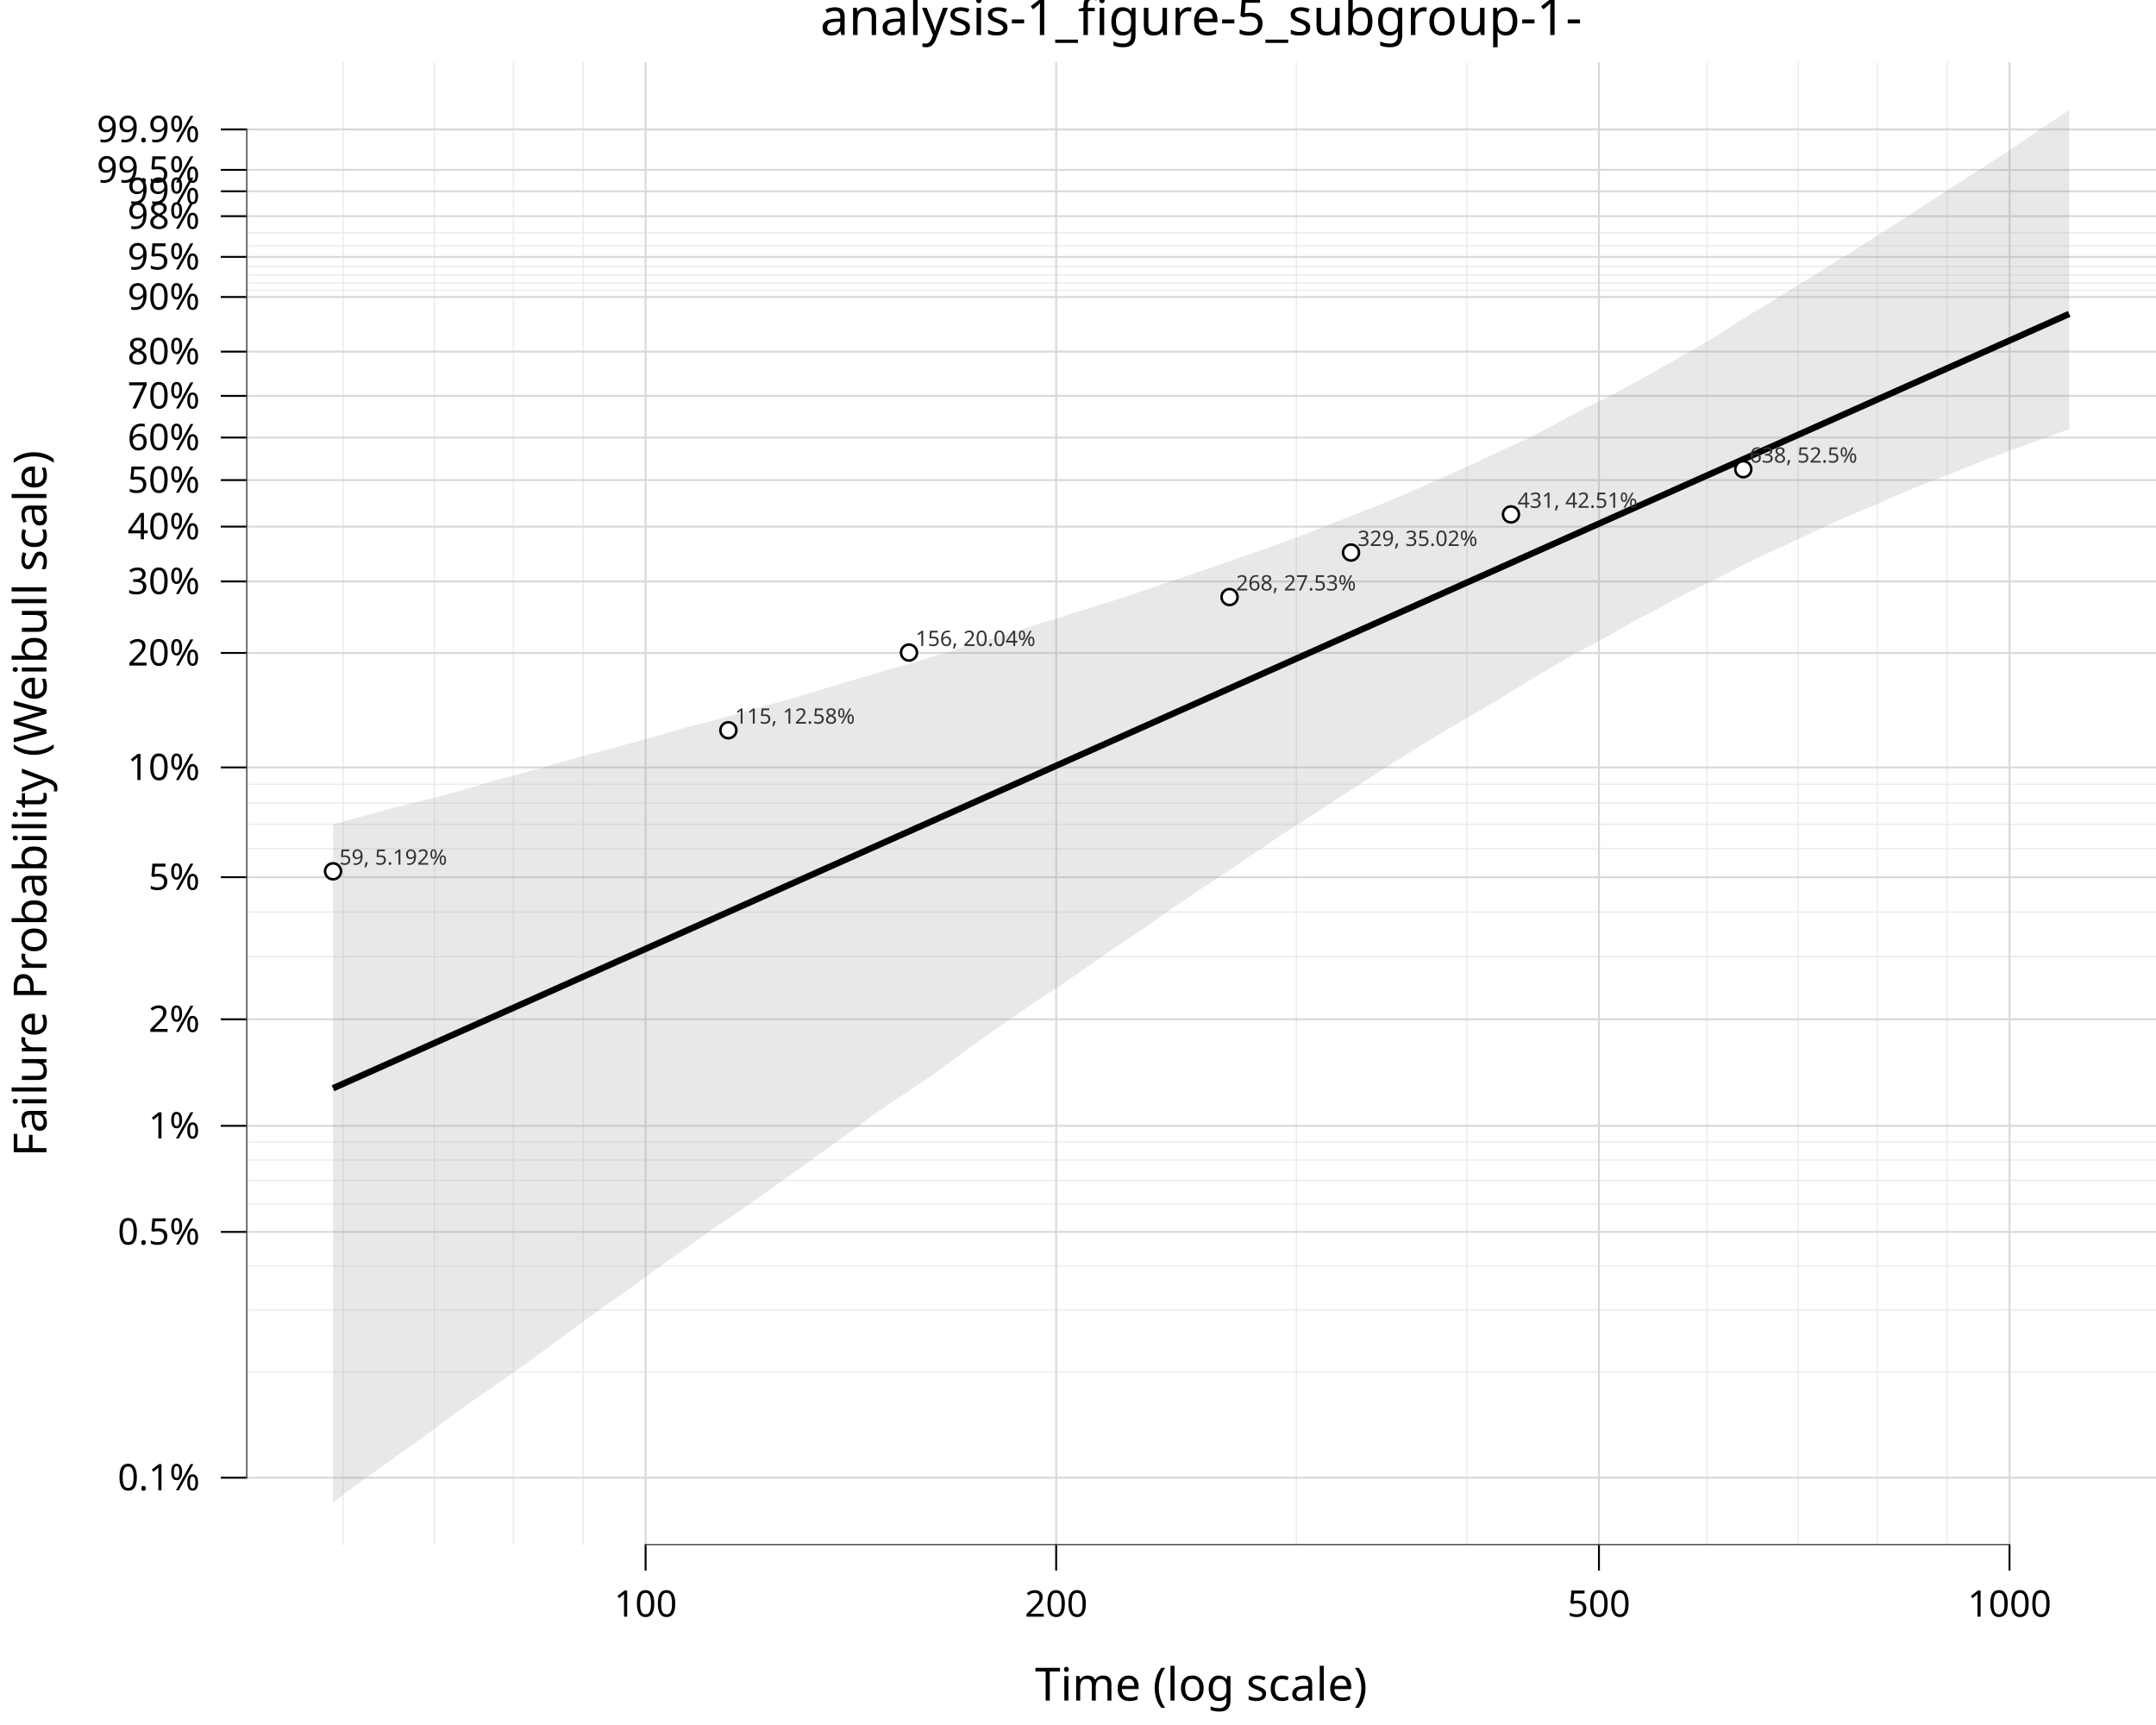
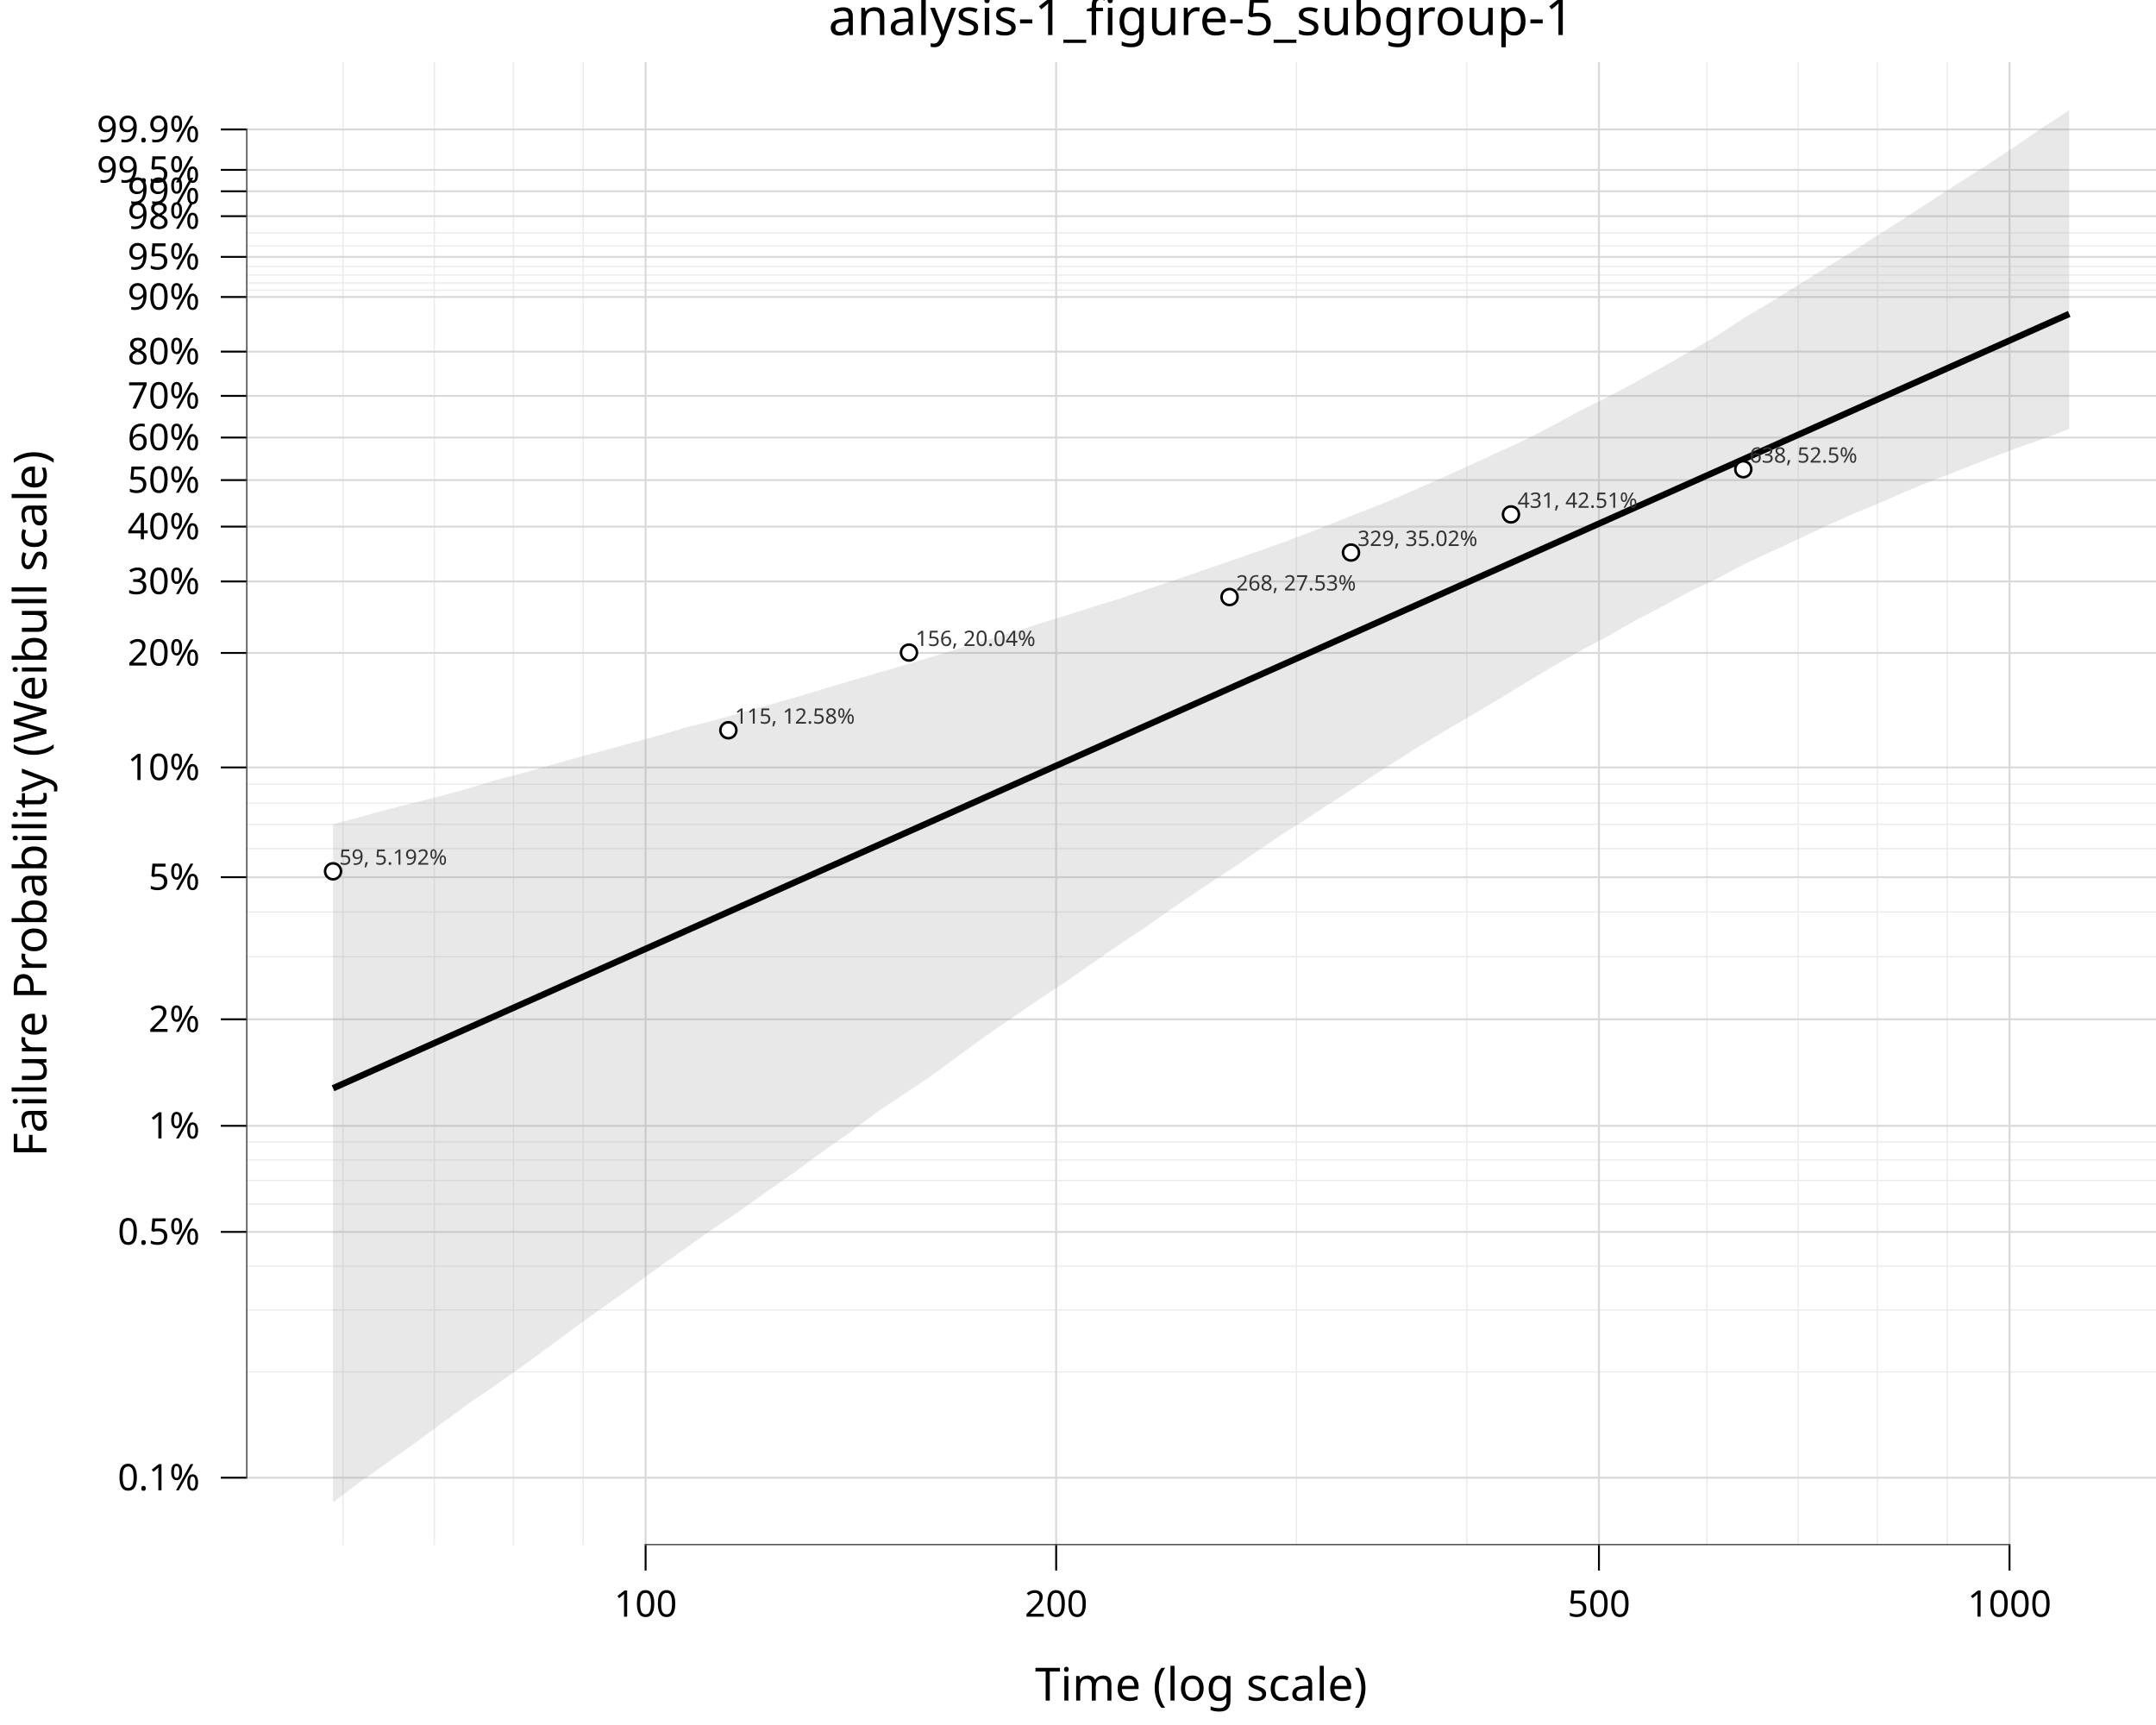
<svg xmlns="http://www.w3.org/2000/svg" class="svglite" data-engine-version="2.0" width="720.00pt" height="576.00pt" viewBox="0 0 720.00 576.00">
  <defs>
    <style type="text/css">
    .svglite line, .svglite polyline, .svglite polygon, .svglite path, .svglite rect, .svglite circle {
      fill: none;
      stroke: #000000;
      stroke-linecap: round;
      stroke-linejoin: round;
      stroke-miterlimit: 10.00;
    }
  </style>
  </defs>
  <rect width="100%" height="100%" style="stroke: none; fill: #FFFFFF;" />
  <defs>
    <clipPath id="cpMC4wMHw3MjAuMDB8MC4wMHw1NzYuMDA=">
      <rect x="0.00" y="0.00" width="720.00" height="576.00" />
    </clipPath>
  </defs>
  <g clip-path="url(#cpMC4wMHw3MjAuMDB8MC4wMHw1NzYuMDA=)">
    <rect x="0.00" y="0.00" width="720.00" height="576.00" style="stroke-width: 10.67; stroke: none;" />
  </g>
  <defs>
    <clipPath id="cpODIuMjR8NzIwLjAwfDIwLjcxfDUxNS45Mw==">
      <rect x="82.24" y="20.71" width="637.76" height="495.22" />
    </clipPath>
  </defs>
  <g clip-path="url(#cpODIuMjR8NzIwLjAwfDIwLjcxfDUxNS45Mw==)">
    <rect x="82.24" y="20.71" width="637.76" height="495.22" style="stroke-width: 10.67; stroke: none;" />
    <polyline points="82.24,458.09 720.00,458.09 " style="stroke-width: 0.43; stroke: #EBEBEB; stroke-linecap: butt;" />
    <polyline points="82.24,437.42 720.00,437.42 " style="stroke-width: 0.43; stroke: #EBEBEB; stroke-linecap: butt;" />
    <polyline points="82.24,422.74 720.00,422.74 " style="stroke-width: 0.43; stroke: #EBEBEB; stroke-linecap: butt;" />
    <polyline points="82.24,402.04 720.00,402.04 " style="stroke-width: 0.43; stroke: #EBEBEB; stroke-linecap: butt;" />
    <polyline points="82.24,394.16 720.00,394.16 " style="stroke-width: 0.43; stroke: #EBEBEB; stroke-linecap: butt;" />
    <polyline points="82.24,387.34 720.00,387.34 " style="stroke-width: 0.43; stroke: #EBEBEB; stroke-linecap: butt;" />
    <polyline points="82.24,381.31 720.00,381.31 " style="stroke-width: 0.43; stroke: #EBEBEB; stroke-linecap: butt;" />
    <polyline points="82.24,319.45 720.00,319.45 " style="stroke-width: 0.43; stroke: #EBEBEB; stroke-linecap: butt;" />
    <polyline points="82.24,304.54 720.00,304.54 " style="stroke-width: 0.43; stroke: #EBEBEB; stroke-linecap: butt;" />
    <polyline points="82.24,283.36 720.00,283.36 " style="stroke-width: 0.43; stroke: #EBEBEB; stroke-linecap: butt;" />
    <polyline points="82.24,275.24 720.00,275.24 " style="stroke-width: 0.43; stroke: #EBEBEB; stroke-linecap: butt;" />
    <polyline points="82.24,268.17 720.00,268.17 " style="stroke-width: 0.43; stroke: #EBEBEB; stroke-linecap: butt;" />
    <polyline points="82.24,261.89 720.00,261.89 " style="stroke-width: 0.43; stroke: #EBEBEB; stroke-linecap: butt;" />
    <polyline points="82.24,194.15 720.00,194.15 " style="stroke-width: 0.43; stroke: #EBEBEB; stroke-linecap: butt;" />
    <polyline points="82.24,132.19 720.00,132.19 " style="stroke-width: 0.43; stroke: #EBEBEB; stroke-linecap: butt;" />
    <polyline points="82.24,96.89 720.00,96.89 " style="stroke-width: 0.43; stroke: #EBEBEB; stroke-linecap: butt;" />
    <polyline points="82.24,94.46 720.00,94.46 " style="stroke-width: 0.43; stroke: #EBEBEB; stroke-linecap: butt;" />
    <polyline points="82.24,91.83 720.00,91.83 " style="stroke-width: 0.43; stroke: #EBEBEB; stroke-linecap: butt;" />
    <polyline points="82.24,88.96 720.00,88.96 " style="stroke-width: 0.43; stroke: #EBEBEB; stroke-linecap: butt;" />
    <polyline points="82.24,85.77 720.00,85.77 " style="stroke-width: 0.43; stroke: #EBEBEB; stroke-linecap: butt;" />
    <polyline points="82.24,82.11 720.00,82.11 " style="stroke-width: 0.43; stroke: #EBEBEB; stroke-linecap: butt;" />
    <polyline points="82.24,77.75 720.00,77.75 " style="stroke-width: 0.43; stroke: #EBEBEB; stroke-linecap: butt;" />
    <polyline points="114.55,515.93 114.55,20.71 " style="stroke-width: 0.43; stroke: #EBEBEB; stroke-linecap: butt;" />
    <polyline points="145.04,515.93 145.04,20.71 " style="stroke-width: 0.43; stroke: #EBEBEB; stroke-linecap: butt;" />
    <polyline points="171.46,515.93 171.46,20.71 " style="stroke-width: 0.43; stroke: #EBEBEB; stroke-linecap: butt;" />
    <polyline points="194.76,515.93 194.76,20.71 " style="stroke-width: 0.43; stroke: #EBEBEB; stroke-linecap: butt;" />
    <polyline points="432.92,515.93 432.92,20.71 " style="stroke-width: 0.43; stroke: #EBEBEB; stroke-linecap: butt;" />
    <polyline points="489.83,515.93 489.83,20.71 " style="stroke-width: 0.43; stroke: #EBEBEB; stroke-linecap: butt;" />
    <polyline points="570.03,515.93 570.03,20.71 " style="stroke-width: 0.43; stroke: #EBEBEB; stroke-linecap: butt;" />
    <polyline points="600.53,515.93 600.53,20.71 " style="stroke-width: 0.43; stroke: #EBEBEB; stroke-linecap: butt;" />
    <polyline points="626.94,515.93 626.94,20.71 " style="stroke-width: 0.43; stroke: #EBEBEB; stroke-linecap: butt;" />
    <polyline points="650.24,515.93 650.24,20.71 " style="stroke-width: 0.43; stroke: #EBEBEB; stroke-linecap: butt;" />
    <polyline points="82.24,493.42 720.00,493.42 " style="stroke-width: 0.64; stroke: #D9D9D9; stroke-linecap: butt;" />
    <polyline points="82.24,411.35 720.00,411.35 " style="stroke-width: 0.64; stroke: #D9D9D9; stroke-linecap: butt;" />
    <polyline points="82.24,375.92 720.00,375.92 " style="stroke-width: 0.64; stroke: #D9D9D9; stroke-linecap: butt;" />
    <polyline points="82.24,340.36 720.00,340.36 " style="stroke-width: 0.64; stroke: #D9D9D9; stroke-linecap: butt;" />
    <polyline points="82.24,292.91 720.00,292.91 " style="stroke-width: 0.64; stroke: #D9D9D9; stroke-linecap: butt;" />
    <polyline points="82.24,256.25 720.00,256.25 " style="stroke-width: 0.64; stroke: #D9D9D9; stroke-linecap: butt;" />
    <polyline points="82.24,218.03 720.00,218.03 " style="stroke-width: 0.64; stroke: #D9D9D9; stroke-linecap: butt;" />
    <polyline points="82.24,194.15 720.00,194.15 " style="stroke-width: 0.64; stroke: #D9D9D9; stroke-linecap: butt;" />
    <polyline points="82.24,175.85 720.00,175.85 " style="stroke-width: 0.64; stroke: #D9D9D9; stroke-linecap: butt;" />
    <polyline points="82.24,160.31 720.00,160.31 " style="stroke-width: 0.64; stroke: #D9D9D9; stroke-linecap: butt;" />
    <polyline points="82.24,146.10 720.00,146.10 " style="stroke-width: 0.64; stroke: #D9D9D9; stroke-linecap: butt;" />
    <polyline points="82.24,132.19 720.00,132.19 " style="stroke-width: 0.64; stroke: #D9D9D9; stroke-linecap: butt;" />
    <polyline points="82.24,117.41 720.00,117.41 " style="stroke-width: 0.64; stroke: #D9D9D9; stroke-linecap: butt;" />
    <polyline points="82.24,99.17 720.00,99.17 " style="stroke-width: 0.64; stroke: #D9D9D9; stroke-linecap: butt;" />
    <polyline points="82.24,85.77 720.00,85.77 " style="stroke-width: 0.64; stroke: #D9D9D9; stroke-linecap: butt;" />
    <polyline points="82.24,72.18 720.00,72.18 " style="stroke-width: 0.64; stroke: #D9D9D9; stroke-linecap: butt;" />
    <polyline points="82.24,63.87 720.00,63.87 " style="stroke-width: 0.64; stroke: #D9D9D9; stroke-linecap: butt;" />
    <polyline points="82.24,56.73 720.00,56.73 " style="stroke-width: 0.64; stroke: #D9D9D9; stroke-linecap: butt;" />
    <polyline points="82.24,43.22 720.00,43.22 " style="stroke-width: 0.64; stroke: #D9D9D9; stroke-linecap: butt;" />
    <polyline points="215.60,515.93 215.60,20.71 " style="stroke-width: 0.64; stroke: #D9D9D9; stroke-linecap: butt;" />
    <polyline points="352.71,515.93 352.71,20.71 " style="stroke-width: 0.64; stroke: #D9D9D9; stroke-linecap: butt;" />
    <polyline points="533.97,515.93 533.97,20.71 " style="stroke-width: 0.64; stroke: #D9D9D9; stroke-linecap: butt;" />
    <polyline points="671.08,515.93 671.08,20.71 " style="stroke-width: 0.64; stroke: #D9D9D9; stroke-linecap: butt;" />
    <polygon points="111.22,275.25 120.28,272.80 129.34,270.29 138.40,268.04 147.46,265.74 156.52,263.23 165.58,260.47 174.64,258.09 183.70,255.53 192.76,252.96 201.82,250.55 210.88,248.08 219.93,245.61 228.99,242.91 238.05,240.65 247.11,238.11 256.17,235.54 265.23,232.98 274.29,230.25 283.35,227.56 292.41,224.90 301.47,222.24 310.53,219.53 319.59,216.75 328.64,213.95 337.70,211.27 346.76,208.35 355.82,205.56 364.88,202.70 373.94,199.89 383.00,196.81 392.06,193.76 401.12,190.65 410.18,187.55 419.24,184.39 428.30,181.17 437.35,177.77 446.41,174.16 455.47,170.62 464.53,166.99 473.59,163.08 482.65,159.06 491.71,154.97 500.77,150.77 509.83,146.61 518.89,141.89 527.95,137.01 537.01,132.52 546.06,127.69 555.12,122.58 564.18,117.47 573.24,112.17 582.30,106.24 591.36,100.86 600.42,95.24 609.48,89.58 618.54,84.03 627.60,78.21 636.66,72.43 645.71,66.55 654.77,60.68 663.83,54.91 672.89,48.94 681.95,42.70 691.01,36.79 691.01,143.27 681.95,146.65 672.89,149.82 663.83,153.26 654.77,156.86 645.71,160.34 636.66,164.03 627.60,168.00 618.54,171.73 609.48,175.78 600.42,180.09 591.36,184.25 582.30,188.48 573.24,193.32 564.18,197.55 555.12,202.51 546.06,207.22 537.01,212.39 527.95,217.22 518.89,222.36 509.83,227.76 500.77,233.31 491.71,238.69 482.65,243.97 473.59,249.42 464.53,255.17 455.47,261.03 446.41,266.81 437.35,272.74 428.30,278.53 419.24,284.67 410.18,290.82 401.12,296.77 392.06,302.89 383.00,309.31 373.94,315.33 364.88,321.59 355.82,327.93 346.76,333.84 337.70,340.08 328.64,346.32 319.59,352.93 310.53,359.58 301.47,365.62 292.41,371.67 283.35,378.47 274.29,384.86 265.23,391.49 256.17,397.82 247.11,404.30 238.05,410.33 228.99,416.82 219.93,423.15 210.88,429.83 201.82,436.20 192.76,442.74 183.70,449.43 174.64,456.06 165.58,462.46 156.52,468.67 147.46,475.31 138.40,481.98 129.34,488.42 120.28,494.82 111.22,501.66 " style="stroke-width: 0.00; stroke: none; stroke-linecap: butt; fill: #999999; fill-opacity: 0.22;" />
    <polyline points="111.22,275.25 120.28,272.80 129.34,270.29 138.40,268.04 147.46,265.74 156.52,263.23 165.58,260.47 174.64,258.09 183.70,255.53 192.76,252.96 201.82,250.55 210.88,248.08 219.93,245.61 228.99,242.91 238.05,240.65 247.11,238.11 256.17,235.54 265.23,232.98 274.29,230.25 283.35,227.56 292.41,224.90 301.47,222.24 310.53,219.53 319.59,216.75 328.64,213.95 337.70,211.27 346.76,208.35 355.82,205.56 364.88,202.70 373.94,199.89 383.00,196.81 392.06,193.76 401.12,190.65 410.18,187.55 419.24,184.39 428.30,181.17 437.35,177.77 446.41,174.16 455.47,170.62 464.53,166.99 473.59,163.08 482.65,159.06 491.71,154.97 500.77,150.77 509.83,146.61 518.89,141.89 527.95,137.01 537.01,132.52 546.06,127.69 555.12,122.58 564.18,117.47 573.24,112.17 582.30,106.24 591.36,100.86 600.42,95.24 609.48,89.58 618.54,84.03 627.60,78.21 636.66,72.43 645.71,66.55 654.77,60.68 663.83,54.91 672.89,48.94 681.95,42.70 691.01,36.79 " style="stroke-width: 1.07; stroke: none; stroke-linecap: butt;" />
    <polyline points="691.01,143.27 681.95,146.65 672.89,149.82 663.83,153.26 654.77,156.86 645.71,160.34 636.66,164.03 627.60,168.00 618.54,171.73 609.48,175.78 600.42,180.09 591.36,184.25 582.30,188.48 573.24,193.32 564.18,197.55 555.12,202.51 546.06,207.22 537.01,212.39 527.95,217.22 518.89,222.36 509.83,227.76 500.77,233.31 491.71,238.69 482.65,243.97 473.59,249.42 464.53,255.17 455.47,261.03 446.41,266.81 437.35,272.74 428.30,278.53 419.24,284.67 410.18,290.82 401.12,296.77 392.06,302.89 383.00,309.31 373.94,315.33 364.88,321.59 355.82,327.93 346.76,333.84 337.70,340.08 328.64,346.32 319.59,352.93 310.53,359.58 301.47,365.62 292.41,371.67 283.35,378.47 274.29,384.86 265.23,391.49 256.17,397.82 247.11,404.30 238.05,410.33 228.99,416.82 219.93,423.15 210.88,429.83 201.82,436.20 192.76,442.74 183.70,449.43 174.64,456.06 165.58,462.46 156.52,468.67 147.46,475.31 138.40,481.98 129.34,488.42 120.28,494.82 111.22,501.66 " style="stroke-width: 1.07; stroke: none; stroke-linecap: butt;" />
    <polyline points="111.22,363.38 120.28,359.34 129.34,355.30 138.40,351.26 147.46,347.22 156.52,343.18 165.58,339.14 174.64,335.10 183.70,331.06 192.76,327.02 201.82,322.98 210.88,318.94 219.93,314.90 228.99,310.86 238.05,306.82 247.11,302.78 256.17,298.74 265.23,294.70 274.29,290.66 283.35,286.62 292.41,282.58 301.47,278.54 310.53,274.50 319.59,270.46 328.64,266.42 337.70,262.38 346.76,258.34 355.82,254.30 364.88,250.26 373.94,246.22 383.00,242.18 392.06,238.14 401.12,234.10 410.18,230.06 419.24,226.02 428.30,221.98 437.35,217.94 446.41,213.90 455.47,209.86 464.53,205.82 473.59,201.78 482.65,197.74 491.71,193.70 500.77,189.66 509.83,185.62 518.89,181.58 527.95,177.54 537.01,173.50 546.06,169.46 555.12,165.42 564.18,161.38 573.24,157.34 582.30,153.30 591.36,149.26 600.42,145.22 609.48,141.18 618.54,137.14 627.60,133.10 636.66,129.06 645.71,125.02 654.77,120.98 663.83,116.94 672.89,112.90 681.95,108.86 691.01,104.82 " style="stroke-width: 2.13; stroke-linecap: butt;" />
    <circle cx="111.22" cy="290.94" r="2.67" style="stroke-width: 0.85; fill: #FFFFFF;" />
    <circle cx="243.24" cy="243.84" r="2.67" style="stroke-width: 0.85; fill: #FFFFFF;" />
    <circle cx="303.56" cy="217.90" r="2.67" style="stroke-width: 0.85; fill: #FFFFFF;" />
    <circle cx="410.61" cy="199.36" r="2.67" style="stroke-width: 0.85; fill: #FFFFFF;" />
    <circle cx="451.17" cy="184.50" r="2.67" style="stroke-width: 0.85; fill: #FFFFFF;" />
    <circle cx="504.59" cy="171.77" r="2.67" style="stroke-width: 0.85; fill: #FFFFFF;" />
    <circle cx="582.18" cy="156.68" r="2.67" style="stroke-width: 0.85; fill: #FFFFFF;" />
    <text x="113.32" y="288.73" style="font-size: 7.11px; fill: #333333; font-family: sans;" textLength="41.92px" lengthAdjust="spacingAndGlyphs">   59, 5.192%</text>
    <text x="245.44" y="241.64" style="font-size: 7.11px; fill: #333333; font-family: sans;" textLength="43.90px" lengthAdjust="spacingAndGlyphs">  115, 12.58%</text>
    <text x="305.76" y="215.70" style="font-size: 7.11px; fill: #333333; font-family: sans;" textLength="43.90px" lengthAdjust="spacingAndGlyphs">  156, 20.04%</text>
    <text x="412.80" y="197.16" style="font-size: 7.11px; fill: #333333; font-family: sans;" textLength="43.90px" lengthAdjust="spacingAndGlyphs">  268, 27.53%</text>
    <text x="453.37" y="182.30" style="font-size: 7.11px; fill: #333333; font-family: sans;" textLength="43.90px" lengthAdjust="spacingAndGlyphs">  329, 35.02%</text>
    <text x="506.79" y="169.56" style="font-size: 7.11px; fill: #333333; font-family: sans;" textLength="43.90px" lengthAdjust="spacingAndGlyphs">  431, 42.51%</text>
    <text x="584.28" y="154.47" style="font-size: 7.11px; fill: #333333; font-family: sans;" textLength="41.92px" lengthAdjust="spacingAndGlyphs">  638,  52.5%</text>
    <line x1="215.28" y1="515.93" x2="671.40" y2="515.93" style="stroke-width: 0.64; stroke-linecap: butt;" />
    <line x1="82.24" y1="493.74" x2="82.24" y2="42.90" style="stroke-width: 0.64; stroke-linecap: butt;" />
    <rect x="82.24" y="20.71" width="637.76" height="495.22" style="stroke-width: 0.00; stroke: none;" />
  </g>
  <g clip-path="url(#cpMC4wMHw3MjAuMDB8MC4wMHw1NzYuMDA=)">
    <polyline points="82.24,515.93 82.24,20.71 " style="stroke-width: 0.00; stroke: none; stroke-linecap: butt;" />
    <text x="66.76" y="497.63" text-anchor="end" style="font-size: 12.24px; font-family: sans;" textLength="34.70px" lengthAdjust="spacingAndGlyphs">  0.1%</text>
    <text x="66.76" y="415.56" text-anchor="end" style="font-size: 12.24px; font-family: sans;" textLength="34.70px" lengthAdjust="spacingAndGlyphs">  0.5%</text>
    <text x="66.76" y="380.13" text-anchor="end" style="font-size: 12.24px; font-family: sans;" textLength="31.29px" lengthAdjust="spacingAndGlyphs">    1%</text>
    <text x="66.76" y="344.57" text-anchor="end" style="font-size: 12.24px; font-family: sans;" textLength="31.29px" lengthAdjust="spacingAndGlyphs">    2%</text>
    <text x="66.76" y="297.12" text-anchor="end" style="font-size: 12.24px; font-family: sans;" textLength="31.29px" lengthAdjust="spacingAndGlyphs">    5%</text>
    <text x="66.76" y="260.46" text-anchor="end" style="font-size: 12.24px; font-family: sans;" textLength="34.70px" lengthAdjust="spacingAndGlyphs">   10%</text>
    <text x="66.76" y="222.24" text-anchor="end" style="font-size: 12.24px; font-family: sans;" textLength="34.70px" lengthAdjust="spacingAndGlyphs">   20%</text>
    <text x="66.76" y="198.36" text-anchor="end" style="font-size: 12.24px; font-family: sans;" textLength="34.70px" lengthAdjust="spacingAndGlyphs">   30%</text>
    <text x="66.76" y="180.07" text-anchor="end" style="font-size: 12.24px; font-family: sans;" textLength="34.70px" lengthAdjust="spacingAndGlyphs">   40%</text>
    <text x="66.76" y="164.52" text-anchor="end" style="font-size: 12.24px; font-family: sans;" textLength="34.70px" lengthAdjust="spacingAndGlyphs">   50%</text>
    <text x="66.76" y="150.31" text-anchor="end" style="font-size: 12.24px; font-family: sans;" textLength="34.70px" lengthAdjust="spacingAndGlyphs">   60%</text>
    <text x="66.76" y="136.40" text-anchor="end" style="font-size: 12.24px; font-family: sans;" textLength="34.70px" lengthAdjust="spacingAndGlyphs">   70%</text>
    <text x="66.76" y="121.62" text-anchor="end" style="font-size: 12.24px; font-family: sans;" textLength="34.70px" lengthAdjust="spacingAndGlyphs">   80%</text>
    <text x="66.76" y="103.38" text-anchor="end" style="font-size: 12.24px; font-family: sans;" textLength="34.70px" lengthAdjust="spacingAndGlyphs">   90%</text>
    <text x="66.76" y="89.98" text-anchor="end" style="font-size: 12.24px; font-family: sans;" textLength="34.70px" lengthAdjust="spacingAndGlyphs">   95%</text>
    <text x="66.76" y="76.39" text-anchor="end" style="font-size: 12.24px; font-family: sans;" textLength="34.70px" lengthAdjust="spacingAndGlyphs">   98%</text>
    <text x="66.76" y="68.08" text-anchor="end" style="font-size: 12.24px; font-family: sans;" textLength="34.70px" lengthAdjust="spacingAndGlyphs">   99%</text>
    <text x="66.76" y="60.94" text-anchor="end" style="font-size: 12.24px; font-family: sans;" textLength="38.11px" lengthAdjust="spacingAndGlyphs"> 99.5%</text>
    <text x="66.76" y="47.43" text-anchor="end" style="font-size: 12.24px; font-family: sans;" textLength="38.11px" lengthAdjust="spacingAndGlyphs"> 99.9%</text>
    <polyline points="73.73,493.42 82.24,493.42 " style="stroke-width: 0.64; stroke-linecap: butt;" />
    <polyline points="73.73,411.35 82.24,411.35 " style="stroke-width: 0.64; stroke-linecap: butt;" />
    <polyline points="73.73,375.92 82.24,375.92 " style="stroke-width: 0.64; stroke-linecap: butt;" />
    <polyline points="73.73,340.36 82.24,340.36 " style="stroke-width: 0.64; stroke-linecap: butt;" />
    <polyline points="73.73,292.91 82.24,292.91 " style="stroke-width: 0.64; stroke-linecap: butt;" />
    <polyline points="73.73,256.25 82.24,256.25 " style="stroke-width: 0.64; stroke-linecap: butt;" />
    <polyline points="73.73,218.03 82.24,218.03 " style="stroke-width: 0.64; stroke-linecap: butt;" />
    <polyline points="73.73,194.15 82.24,194.15 " style="stroke-width: 0.64; stroke-linecap: butt;" />
    <polyline points="73.73,175.85 82.24,175.85 " style="stroke-width: 0.64; stroke-linecap: butt;" />
    <polyline points="73.73,160.31 82.24,160.31 " style="stroke-width: 0.64; stroke-linecap: butt;" />
    <polyline points="73.73,146.10 82.24,146.10 " style="stroke-width: 0.64; stroke-linecap: butt;" />
    <polyline points="73.73,132.19 82.24,132.19 " style="stroke-width: 0.64; stroke-linecap: butt;" />
    <polyline points="73.73,117.41 82.24,117.41 " style="stroke-width: 0.64; stroke-linecap: butt;" />
    <polyline points="73.73,99.17 82.24,99.17 " style="stroke-width: 0.64; stroke-linecap: butt;" />
    <polyline points="73.73,85.77 82.24,85.77 " style="stroke-width: 0.64; stroke-linecap: butt;" />
    <polyline points="73.73,72.18 82.24,72.18 " style="stroke-width: 0.64; stroke-linecap: butt;" />
    <polyline points="73.73,63.87 82.24,63.87 " style="stroke-width: 0.64; stroke-linecap: butt;" />
    <polyline points="73.73,56.73 82.24,56.73 " style="stroke-width: 0.64; stroke-linecap: butt;" />
    <polyline points="73.73,43.22 82.24,43.22 " style="stroke-width: 0.64; stroke-linecap: butt;" />
    <polyline points="82.24,515.93 720.00,515.93 " style="stroke-width: 0.00; stroke: none; stroke-linecap: butt;" />
    <polyline points="215.60,524.43 215.60,515.93 " style="stroke-width: 0.64; stroke-linecap: butt;" />
    <polyline points="352.71,524.43 352.71,515.93 " style="stroke-width: 0.64; stroke-linecap: butt;" />
    <polyline points="533.97,524.43 533.97,515.93 " style="stroke-width: 0.64; stroke-linecap: butt;" />
    <polyline points="671.08,524.43 671.08,515.93 " style="stroke-width: 0.64; stroke-linecap: butt;" />
    <text x="215.60" y="539.83" text-anchor="middle" style="font-size: 12.24px; font-family: sans;" textLength="27.22px" lengthAdjust="spacingAndGlyphs">  100</text>
    <text x="352.71" y="539.83" text-anchor="middle" style="font-size: 12.24px; font-family: sans;" textLength="27.22px" lengthAdjust="spacingAndGlyphs">  200</text>
    <text x="533.97" y="539.83" text-anchor="middle" style="font-size: 12.24px; font-family: sans;" textLength="27.22px" lengthAdjust="spacingAndGlyphs">  500</text>
    <text x="671.08" y="539.83" text-anchor="middle" style="font-size: 12.24px; font-family: sans;" textLength="30.63px" lengthAdjust="spacingAndGlyphs"> 1000</text>
    <text x="401.12" y="567.84" text-anchor="middle" style="font-size: 15.30px; font-family: sans;" textLength="108.84px" lengthAdjust="spacingAndGlyphs">Time (log scale)</text>
    <text transform="translate(15.51,268.32) rotate(-90)" text-anchor="middle" style="font-size: 15.30px; font-family: sans;" textLength="227.03px" lengthAdjust="spacingAndGlyphs">Failure Probability (Weibull scale)</text>
-     <text x="401.12" y="11.70" text-anchor="middle" style="font-size: 17.00px; font-family: sans;" textLength="244.78px" lengthAdjust="spacingAndGlyphs">analysis-1_figure-5_subgroup-1-</text>
+     <text x="401.12" y="11.70" text-anchor="middle" style="font-size: 17.00px; font-family: sans;" textLength="239.12px" lengthAdjust="spacingAndGlyphs">analysis-1_figure-5_subgroup-1</text>
  </g>
</svg>
